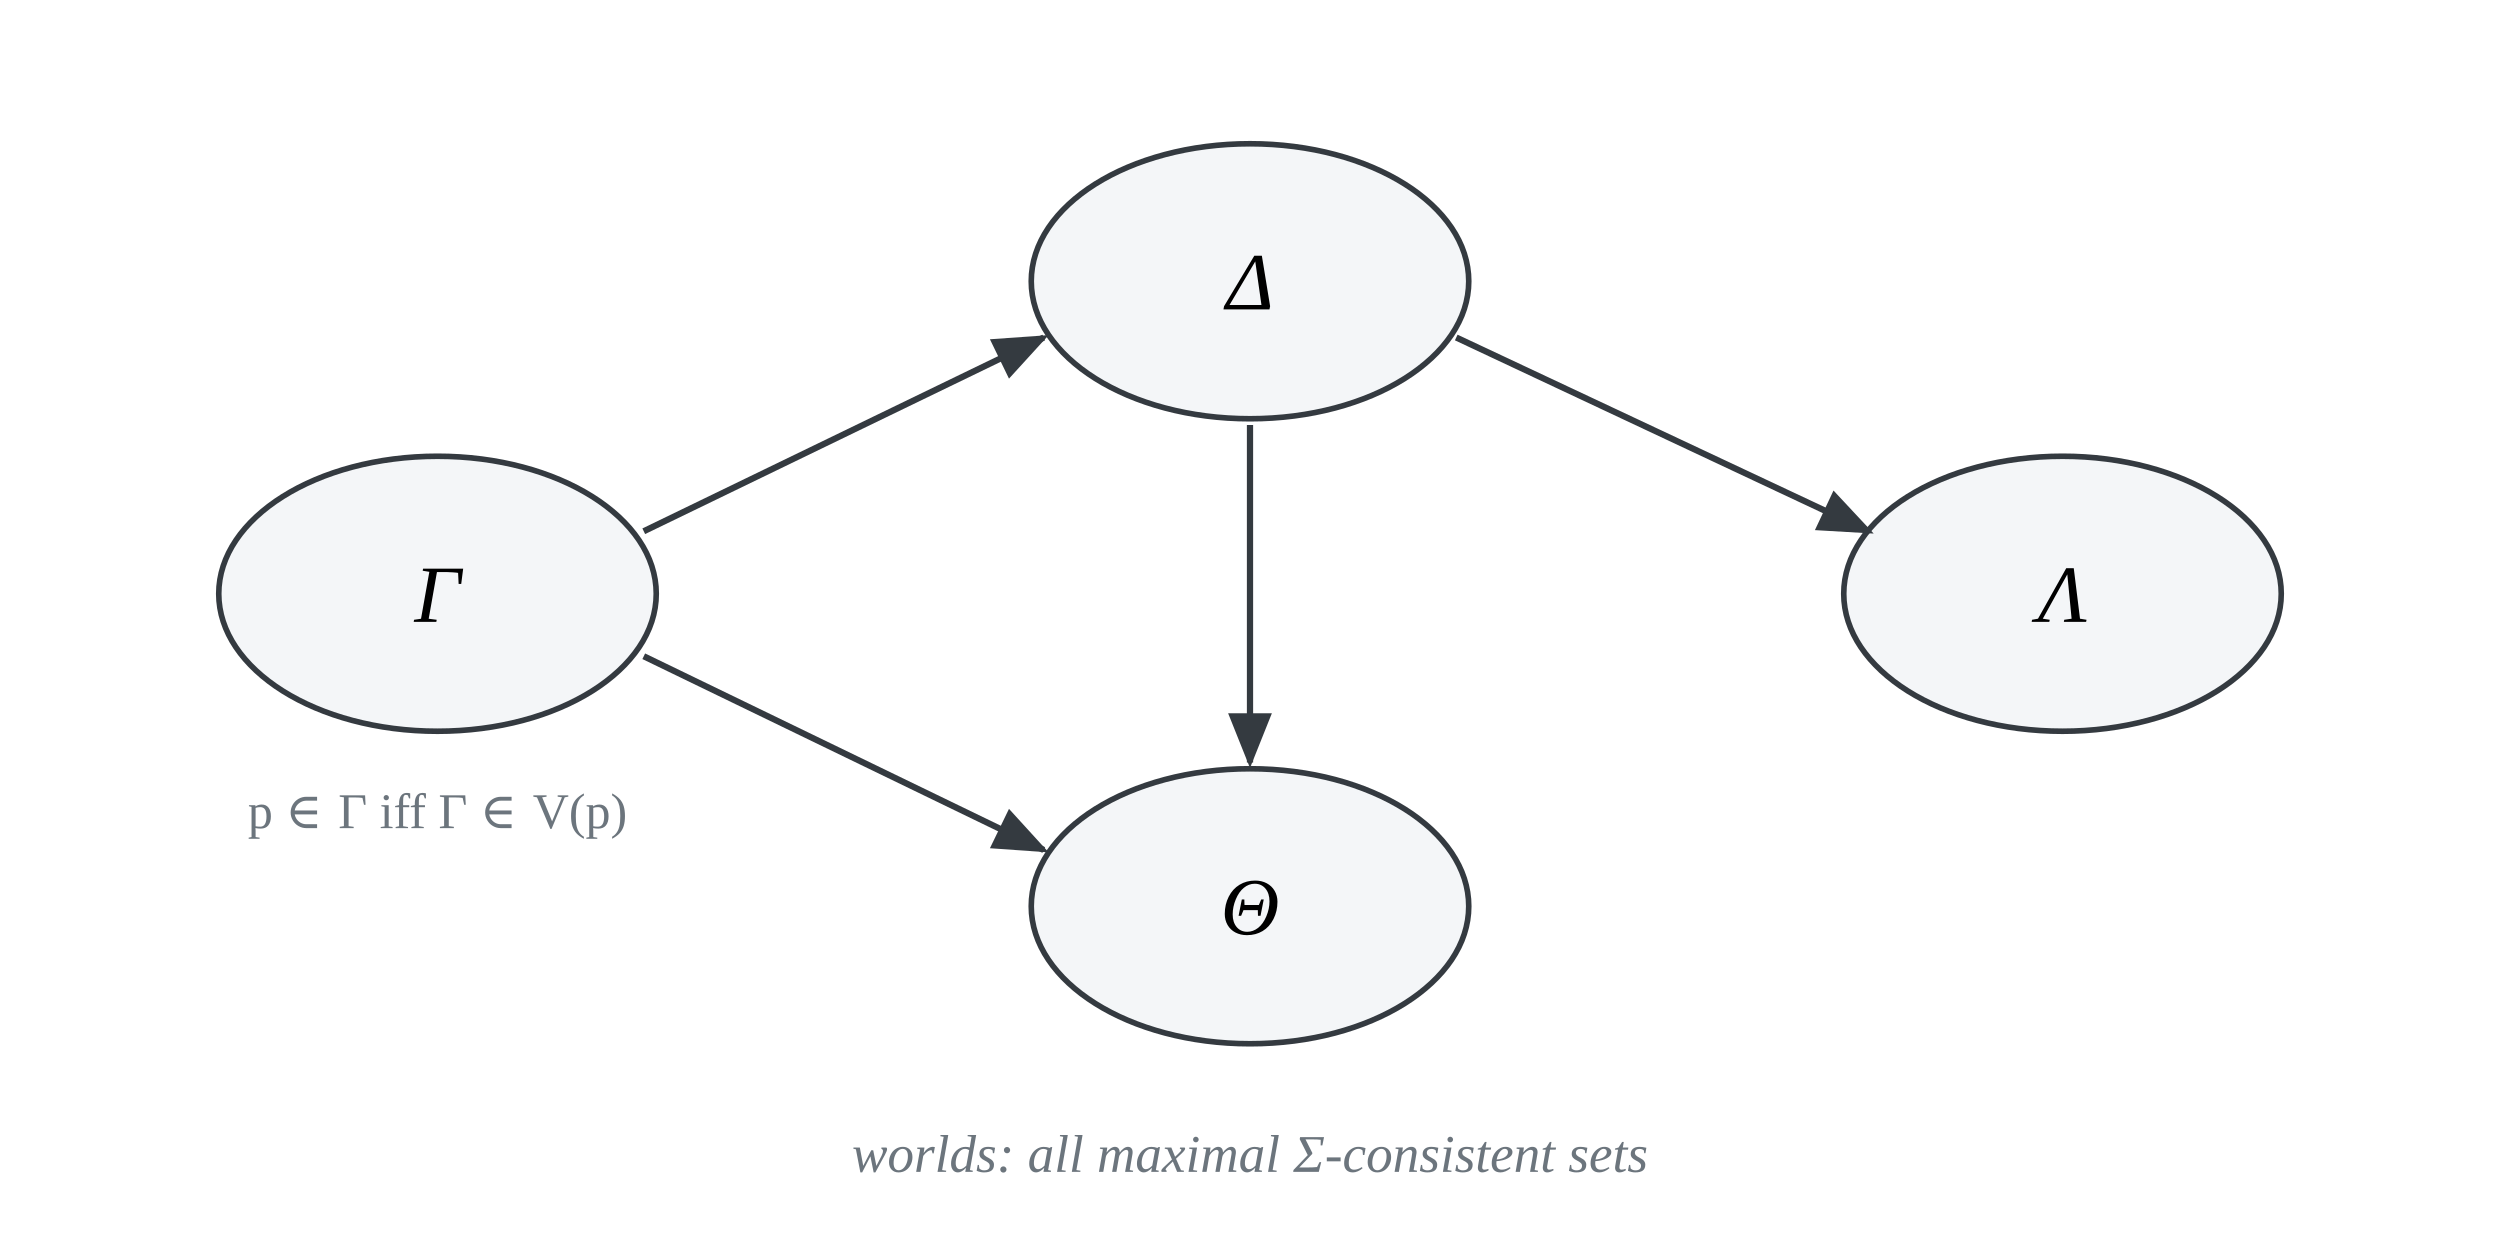
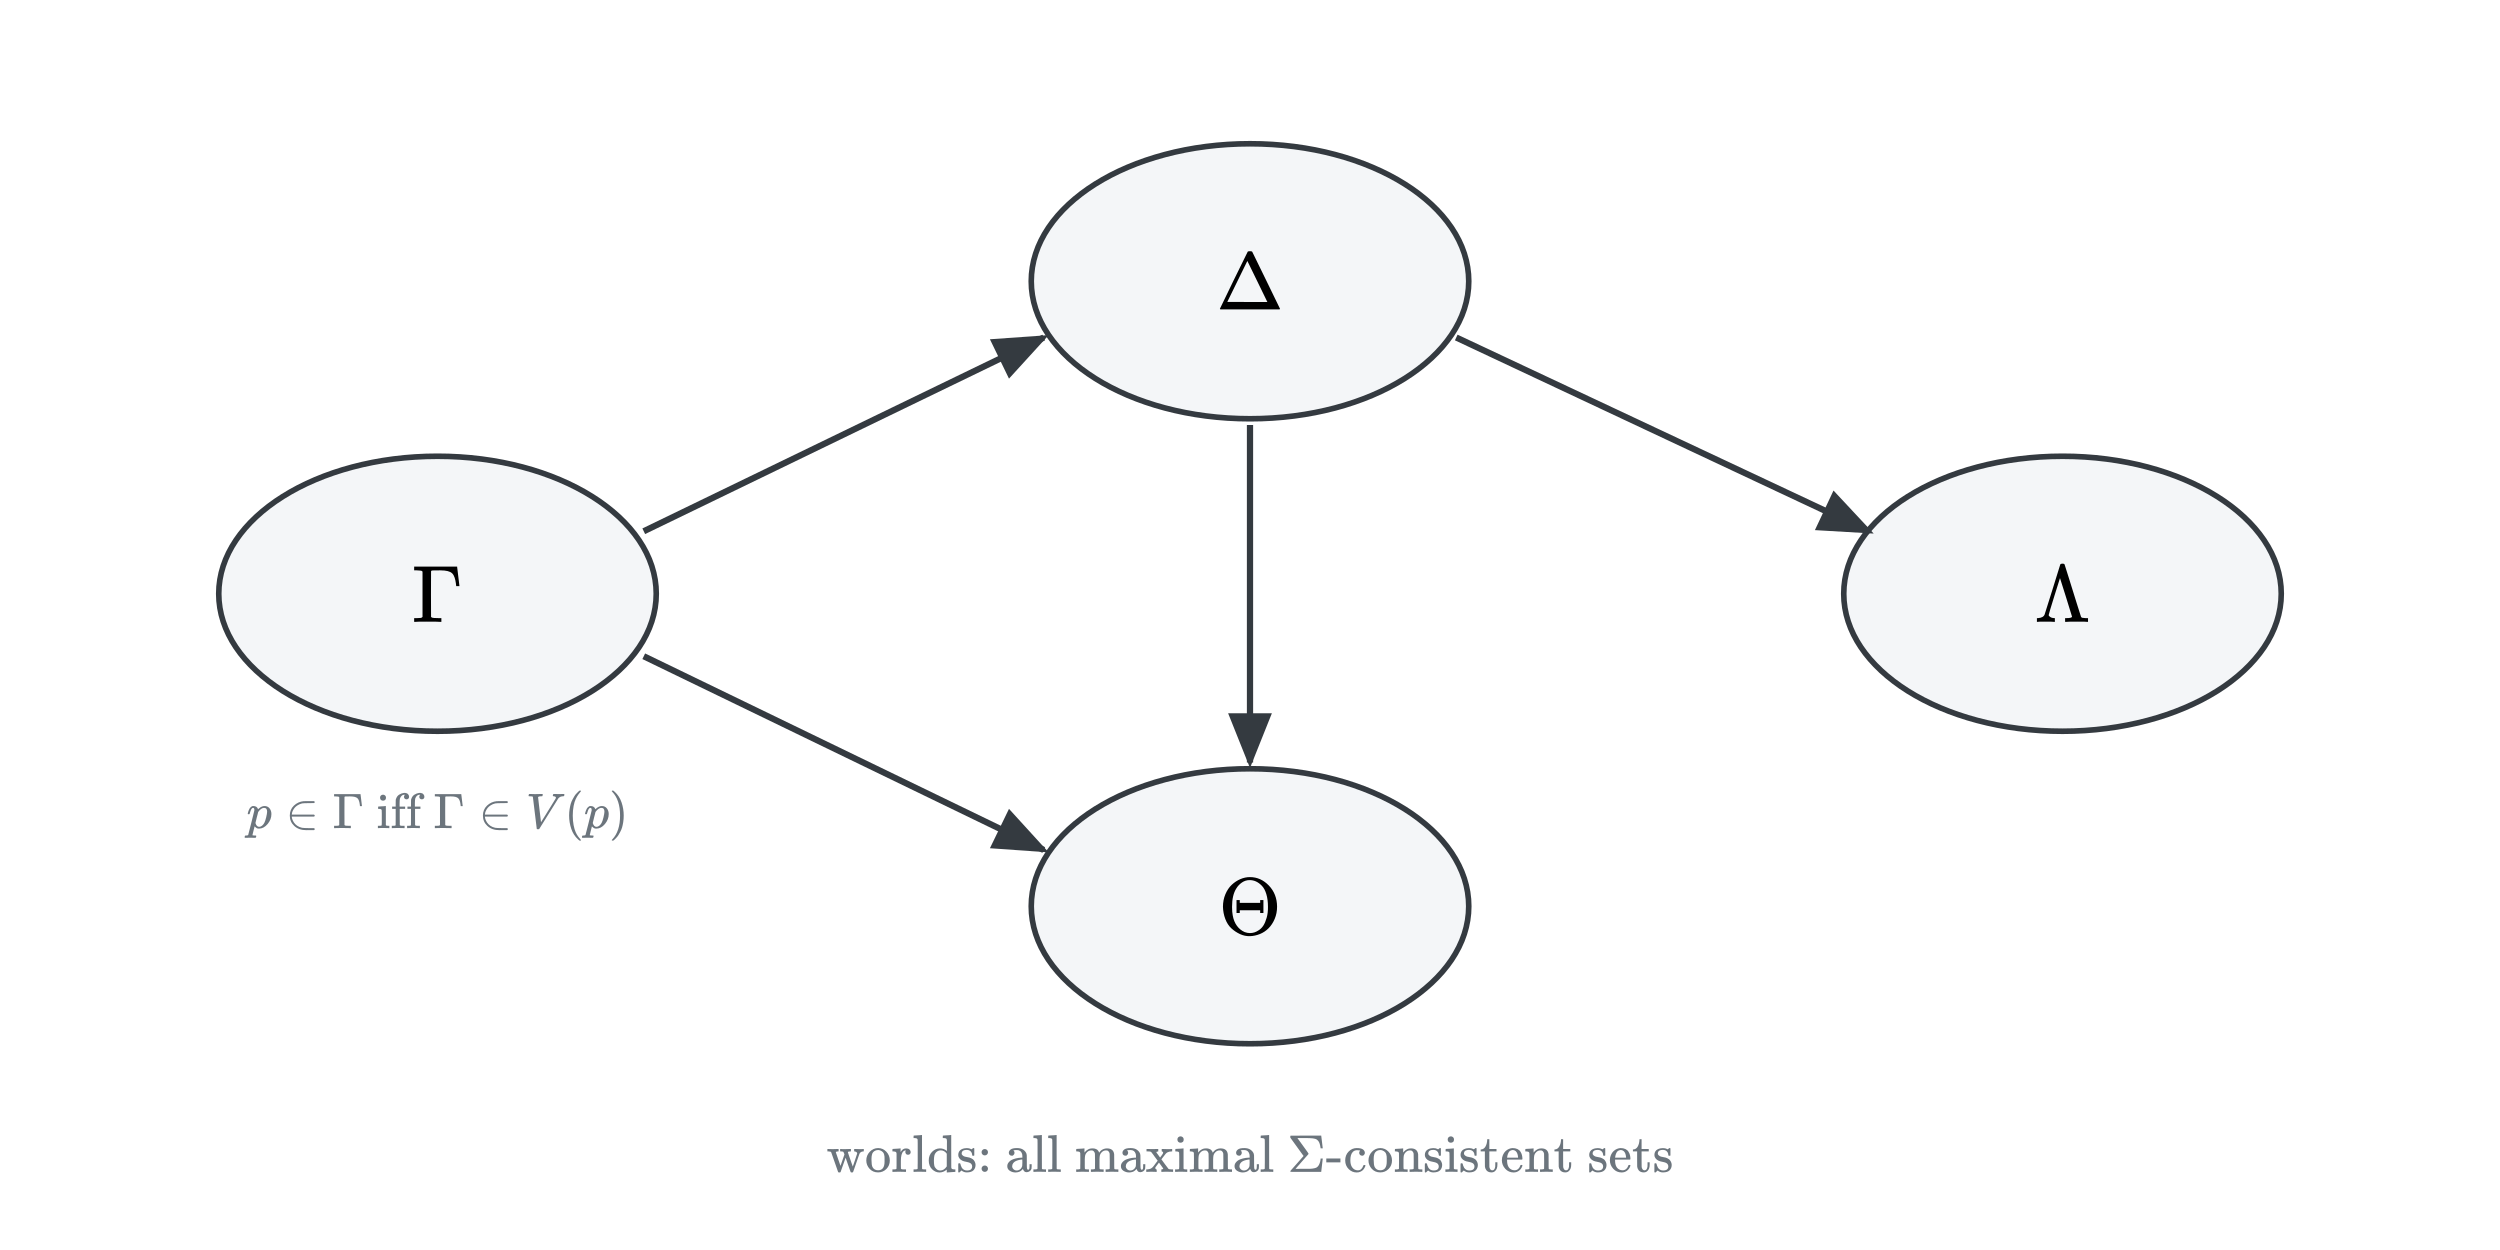
<svg xmlns="http://www.w3.org/2000/svg" aria-label="Sketch of a canonical model: worlds are maximal consistent sets, connected by the canonical relation." role="img" width="800" height="400" viewBox="0 0 800 400">
  <defs>
    <marker id="a" markerHeight="7" markerWidth="9" orient="auto-start-reverse" refX="9" refY="4" viewBox="0 0 10 8">
      <path d="M 0 0 L 10 4 L 0 8 z" fill="#343a40" />
    </marker>
    <marker id="b" markerHeight="7" markerWidth="9" orient="auto-start-reverse" refX="9" refY="4" viewBox="0 0 10 8">
      <path d="M 0 0 L 10 4 L 0 8 z" fill="#2780e3" />
    </marker>
  </defs>
  <g font-family="Georgia, 'Times New Roman', 'DejaVu Serif', serif">
    <ellipse cx="140" cy="190" rx="70" ry="44" fill="#f4f6f8" stroke="#343a40" stroke-width="1.8" />
-     <text x="140" y="199" font-size="26" fill="#000" font-style="italic" text-anchor="middle">Γ</text>
+     <g transform="translate(131.88,199.00) scale(0.026)">
+       <g stroke="#000" fill="#000" stroke-width="0" transform="scale(1,-1)">
+         <g data-mml-node="math">
+           <g data-mml-node="mi">
+             <path data-c="393" d="M128 619Q121 626 117 628T101 631T58 634H25V680H554V676Q556 670 568 560T582 444V440H542V444Q542 445 538 478T523 545T492 598Q454 634 349 634H334Q264 634 249 633T233 621Q232 618 232 339L233 61Q240 54 245 52T270 48T333 46H360V0H348Q324 3 182 3Q51 3 36 0H25V46H58Q100 47 109 49T128 61V619Z" />
+           </g>
+         </g>
+       </g>
+     </g>
    <ellipse cx="400" cy="90" rx="70" ry="44" fill="#f4f6f8" stroke="#343a40" stroke-width="1.8" />
-     <text x="400" y="99" font-size="26" fill="#000" font-style="italic" text-anchor="middle">Δ</text>
+     <g transform="translate(389.17,99.00) scale(0.026)">
+       <g stroke="#000" fill="#000" stroke-width="0" transform="scale(1,-1)">
+         <g data-mml-node="math">
+           <g data-mml-node="mi">
+             <path data-c="394" d="M51 0Q46 4 46 7Q46 9 215 357T388 709Q391 716 416 716Q439 716 444 709Q447 705 616 357T786 7Q786 4 781 0H51ZM507 344L384 596L137 92L383 91H630Q630 93 507 344Z" />
+           </g>
+         </g>
+       </g>
+     </g>
    <ellipse cx="400" cy="290" rx="70" ry="44" fill="#f4f6f8" stroke="#343a40" stroke-width="1.8" />
-     <text x="400" y="299" font-size="26" fill="#000" font-style="italic" text-anchor="middle">Θ</text>
+     <g transform="translate(389.89,299.00) scale(0.026)">
+       <g stroke="#000" fill="#000" stroke-width="0" transform="scale(1,-1)">
+         <g data-mml-node="math">
+           <g data-mml-node="mi">
+             <path data-c="398" d="M56 340Q56 423 86 494T164 610T270 680T388 705Q521 705 621 601T722 341Q722 260 693 191T617 75T510 4T388 -22T267 3T160 74T85 189T56 340ZM610 339Q610 428 590 495T535 598T463 651T384 668Q332 668 289 638T221 566Q168 485 168 339Q168 274 176 235Q189 158 228 105T324 28Q356 16 388 16Q415 16 442 24T501 54T555 111T594 205T610 339ZM223 263V422H263V388H514V422H554V263H514V297H263V263H223Z" />
+           </g>
+         </g>
+       </g>
+     </g>
    <ellipse cx="660" cy="190" rx="70" ry="44" fill="#f4f6f8" stroke="#343a40" stroke-width="1.8" />
-     <text x="660" y="199" font-size="26" fill="#000" font-style="italic" text-anchor="middle">Λ</text>
+     <g transform="translate(650.98,199.00) scale(0.026)">
+       <g stroke="#000" fill="#000" stroke-width="0" transform="scale(1,-1)">
+         <g data-mml-node="math">
+           <g data-mml-node="mi">
+             <path data-c="39B" d="M320 708Q326 716 340 716H348H355Q367 716 372 708Q374 706 423 547T523 226T575 62Q581 52 591 50T634 46H661V0H653Q644 3 532 3Q411 3 390 0H379V46H392Q464 46 464 65Q463 70 390 305T316 539L246 316Q177 95 177 84Q177 72 198 59T248 46H253V0H245Q230 3 130 3Q47 3 38 0H32V46H45Q112 51 127 91Q128 92 224 399T320 708Z" />
+           </g>
+         </g>
+       </g>
+     </g>
    <line x1="206" y1="170" x2="334" y2="108" stroke="#343a40" stroke-width="2" marker-end="url(#a)" />
    <line x1="206" y1="210" x2="334" y2="272" stroke="#343a40" stroke-width="2" marker-end="url(#a)" />
    <line x1="466" y1="108" x2="598" y2="170" stroke="#343a40" stroke-width="2" marker-end="url(#a)" />
    <line x1="400" y1="136" x2="400" y2="244" stroke="#343a40" stroke-width="2" marker-end="url(#a)" />
-     <text x="140" y="265" font-size="16" fill="#6c757d" text-anchor="middle">p ∈ Γ  iff  Γ ∈ V(p)</text>
-     <text x="400" y="375" font-size="17" fill="#6c757d" font-style="italic" text-anchor="middle">worlds: all maximal Σ-consistent sets</text>
+     <g transform="translate(78.90,265.00) scale(0.016)">
+       <g stroke="#6c757d" fill="#6c757d" stroke-width="0" transform="scale(1,-1)">
+         <g data-mml-node="math">
+           <g data-mml-node="mi">
+             <path data-c="1D45D" d="M23 287Q24 290 25 295T30 317T40 348T55 381T75 411T101 433T134 442Q209 442 230 378L240 387Q302 442 358 442Q423 442 460 395T497 281Q497 173 421 82T249 -10Q227 -10 210 -4Q199 1 187 11T168 28L161 36Q160 35 139 -51T118 -138Q118 -144 126 -145T163 -148H188Q194 -155 194 -157T191 -175Q188 -187 185 -190T172 -194Q170 -194 161 -194T127 -193T65 -192Q-5 -192 -24 -194H-32Q-39 -187 -39 -183Q-37 -156 -26 -148H-6Q28 -147 33 -136Q36 -130 94 103T155 350Q156 355 156 364Q156 405 131 405Q109 405 94 377T71 316T59 280Q57 278 43 278H29Q23 284 23 287ZM178 102Q200 26 252 26Q282 26 310 49T356 107Q374 141 392 215T411 325V331Q411 405 350 405Q339 405 328 402T306 393T286 380T269 365T254 350T243 336T235 326L232 322Q232 321 229 308T218 264T204 212Q178 106 178 102Z" />
+           </g>
+           <g data-mml-node="mo" transform="translate(780.8,0)">
+             <path data-c="2208" d="M84 250Q84 372 166 450T360 539Q361 539 377 539T419 540T469 540H568Q583 532 583 520Q583 511 570 501L466 500Q355 499 329 494Q280 482 242 458T183 409T147 354T129 306T124 272V270H568Q583 262 583 250T568 230H124V228Q124 207 134 177T167 112T231 48T328 7Q355 1 466 0H570Q583 -10 583 -20Q583 -32 568 -40H471Q464 -40 446 -40T417 -41Q262 -41 172 45Q84 127 84 250Z" />
+           </g>
+           <g data-mml-node="mi" transform="translate(1725.6,0)">
+             <path data-c="393" d="M128 619Q121 626 117 628T101 631T58 634H25V680H554V676Q556 670 568 560T582 444V440H542V444Q542 445 538 478T523 545T492 598Q454 634 349 634H334Q264 634 249 633T233 621Q232 618 232 339L233 61Q240 54 245 52T270 48T333 46H360V0H348Q324 3 182 3Q51 3 36 0H25V46H58Q100 47 109 49T128 61V619Z" />
+           </g>
+           <g data-mml-node="mtext" transform="translate(2350.6,0)">
+             <path data-c="A0" d="" />
+             <path data-c="69" d="M69 609Q69 637 87 653T131 669Q154 667 171 652T188 609Q188 579 171 564T129 549Q104 549 87 564T69 609ZM247 0Q232 3 143 3Q132 3 106 3T56 1L34 0H26V46H42Q70 46 91 49Q100 53 102 60T104 102V205V293Q104 345 102 359T88 378Q74 385 41 385H30V408Q30 431 32 431L42 432Q52 433 70 434T106 436Q123 437 142 438T171 441T182 442H185V62Q190 52 197 50T232 46H255V0H247Z" transform="translate(250,0)" />
+             <path data-c="66" d="M273 0Q255 3 146 3Q43 3 34 0H26V46H42Q70 46 91 49Q99 52 103 60Q104 62 104 224V385H33V431H104V497L105 564L107 574Q126 639 171 668T266 704Q267 704 275 704T289 705Q330 702 351 679T372 627Q372 604 358 590T321 576T284 590T270 627Q270 647 288 667H284Q280 668 273 668Q245 668 223 647T189 592Q183 572 182 497V431H293V385H185V225Q185 63 186 61T189 57T194 54T199 51T206 49T213 48T222 47T231 47T241 46T251 46H282V0H273Z" transform="translate(528,0)" />
+             <path data-c="66" d="M273 0Q255 3 146 3Q43 3 34 0H26V46H42Q70 46 91 49Q99 52 103 60Q104 62 104 224V385H33V431H104V497L105 564L107 574Q126 639 171 668T266 704Q267 704 275 704T289 705Q330 702 351 679T372 627Q372 604 358 590T321 576T284 590T270 627Q270 647 288 667H284Q280 668 273 668Q245 668 223 647T189 592Q183 572 182 497V431H293V385H185V225Q185 63 186 61T189 57T194 54T199 51T206 49T213 48T222 47T231 47T241 46T251 46H282V0H273Z" transform="translate(834,0)" />
+             <path data-c="A0" d="" transform="translate(1140,0)" />
+           </g>
+           <g data-mml-node="mi" transform="translate(3740.6,0)">
+             <path data-c="393" d="M128 619Q121 626 117 628T101 631T58 634H25V680H554V676Q556 670 568 560T582 444V440H542V444Q542 445 538 478T523 545T492 598Q454 634 349 634H334Q264 634 249 633T233 621Q232 618 232 339L233 61Q240 54 245 52T270 48T333 46H360V0H348Q324 3 182 3Q51 3 36 0H25V46H58Q100 47 109 49T128 61V619Z" />
+           </g>
+           <g data-mml-node="mo" transform="translate(4643.3,0)">
+             <path data-c="2208" d="M84 250Q84 372 166 450T360 539Q361 539 377 539T419 540T469 540H568Q583 532 583 520Q583 511 570 501L466 500Q355 499 329 494Q280 482 242 458T183 409T147 354T129 306T124 272V270H568Q583 262 583 250T568 230H124V228Q124 207 134 177T167 112T231 48T328 7Q355 1 466 0H570Q583 -10 583 -20Q583 -32 568 -40H471Q464 -40 446 -40T417 -41Q262 -41 172 45Q84 127 84 250Z" />
+           </g>
+           <g data-mml-node="mi" transform="translate(5588.1,0)">
+             <path data-c="1D449" d="M52 648Q52 670 65 683H76Q118 680 181 680Q299 680 320 683H330Q336 677 336 674T334 656Q329 641 325 637H304Q282 635 274 635Q245 630 242 620Q242 618 271 369T301 118L374 235Q447 352 520 471T595 594Q599 601 599 609Q599 633 555 637Q537 637 537 648Q537 649 539 661Q542 675 545 679T558 683Q560 683 570 683T604 682T668 681Q737 681 755 683H762Q769 676 769 672Q769 655 760 640Q757 637 743 637Q730 636 719 635T698 630T682 623T670 615T660 608T652 599T645 592L452 282Q272 -9 266 -16Q263 -18 259 -21L241 -22H234Q216 -22 216 -15Q213 -9 177 305Q139 623 138 626Q133 637 76 637H59Q52 642 52 648Z" />
+           </g>
+           <g data-mml-node="mo" transform="translate(6357.1,0)">
+             <path data-c="28" d="M94 250Q94 319 104 381T127 488T164 576T202 643T244 695T277 729T302 750H315H319Q333 750 333 741Q333 738 316 720T275 667T226 581T184 443T167 250T184 58T225 -81T274 -167T316 -220T333 -241Q333 -250 318 -250H315H302L274 -226Q180 -141 137 -14T94 250Z" />
+           </g>
+           <g data-mml-node="mi" transform="translate(6746.1,0)">
+             <path data-c="1D45D" d="M23 287Q24 290 25 295T30 317T40 348T55 381T75 411T101 433T134 442Q209 442 230 378L240 387Q302 442 358 442Q423 442 460 395T497 281Q497 173 421 82T249 -10Q227 -10 210 -4Q199 1 187 11T168 28L161 36Q160 35 139 -51T118 -138Q118 -144 126 -145T163 -148H188Q194 -155 194 -157T191 -175Q188 -187 185 -190T172 -194Q170 -194 161 -194T127 -193T65 -192Q-5 -192 -24 -194H-32Q-39 -187 -39 -183Q-37 -156 -26 -148H-6Q28 -147 33 -136Q36 -130 94 103T155 350Q156 355 156 364Q156 405 131 405Q109 405 94 377T71 316T59 280Q57 278 43 278H29Q23 284 23 287ZM178 102Q200 26 252 26Q282 26 310 49T356 107Q374 141 392 215T411 325V331Q411 405 350 405Q339 405 328 402T306 393T286 380T269 365T254 350T243 336T235 326L232 322Q232 321 229 308T218 264T204 212Q178 106 178 102Z" />
+           </g>
+           <g data-mml-node="mo" transform="translate(7249.1,0)">
+             <path data-c="29" d="M60 749L64 750Q69 750 74 750H86L114 726Q208 641 251 514T294 250Q294 182 284 119T261 12T224 -76T186 -143T145 -194T113 -227T90 -246Q87 -249 86 -250H74Q66 -250 63 -250T58 -247T55 -238Q56 -237 66 -225Q221 -64 221 250T66 725Q56 737 55 738Q55 746 60 749Z" />
+           </g>
+         </g>
+       </g>
+     </g>
+     <g transform="translate(264.46,375.00) scale(0.017)">
+       <g stroke="#6c757d" fill="#6c757d" stroke-width="0" transform="scale(1,-1)">
+         <g data-mml-node="math">
+           <g data-mml-node="mtext">
+             <path data-c="77" d="M90 368Q84 378 76 380T40 385H18V431H24L43 430Q62 430 84 429T116 428Q206 428 221 431H229V385H215Q177 383 177 368Q177 367 221 239L265 113L339 328L333 345Q323 374 316 379Q308 384 278 385H258V431H264Q270 428 348 428Q439 428 454 431H461V385H452Q404 385 404 369Q404 366 418 324T449 234T481 143L496 100L537 219Q579 341 579 347Q579 363 564 373T530 385H522V431H529Q541 428 624 428Q692 428 698 431H703V385H697Q696 385 691 385T682 384Q635 377 619 334L559 161Q546 124 528 71Q508 12 503 1T487 -11H479Q460 -11 456 -4Q455 -3 407 133L361 267Q359 263 266 -4Q261 -11 243 -11H238Q225 -11 220 -3L90 368Z" />
+             <path data-c="6F" d="M28 214Q28 309 93 378T250 448Q340 448 405 380T471 215Q471 120 407 55T250 -10Q153 -10 91 57T28 214ZM250 30Q372 30 372 193V225V250Q372 272 371 288T364 326T348 362T317 390T268 410Q263 411 252 411Q222 411 195 399Q152 377 139 338T126 246V226Q126 130 145 91Q177 30 250 30Z" transform="translate(722,0)" />
+             <path data-c="72" d="M36 46H50Q89 46 97 60V68Q97 77 97 91T98 122T98 161T98 203Q98 234 98 269T98 328L97 351Q94 370 83 376T38 385H20V408Q20 431 22 431L32 432Q42 433 60 434T96 436Q112 437 131 438T160 441T171 442H174V373Q213 441 271 441H277Q322 441 343 419T364 373Q364 352 351 337T313 322Q288 322 276 338T263 372Q263 381 265 388T270 400T273 405Q271 407 250 401Q234 393 226 386Q179 341 179 207V154Q179 141 179 127T179 101T180 81T180 66V61Q181 59 183 57T188 54T193 51T200 49T207 48T216 47T225 47T235 46T245 46H276V0H267Q249 3 140 3Q37 3 28 0H20V46H36Z" transform="translate(1222,0)" />
+             <path data-c="6C" d="M42 46H56Q95 46 103 60V68Q103 77 103 91T103 124T104 167T104 217T104 272T104 329Q104 366 104 407T104 482T104 542T103 586T103 603Q100 622 89 628T44 637H26V660Q26 683 28 683L38 684Q48 685 67 686T104 688Q121 689 141 690T171 693T182 694H185V379Q185 62 186 60Q190 52 198 49Q219 46 247 46H263V0H255L232 1Q209 2 183 2T145 3T107 3T57 1L34 0H26V46H42Z" transform="translate(1614,0)" />
+             <path data-c="64" d="M376 495Q376 511 376 535T377 568Q377 613 367 624T316 637H298V660Q298 683 300 683L310 684Q320 685 339 686T376 688Q393 689 413 690T443 693T454 694H457V390Q457 84 458 81Q461 61 472 55T517 46H535V0Q533 0 459 -5T380 -11H373V44L365 37Q307 -11 235 -11Q158 -11 96 50T34 215Q34 315 97 378T244 442Q319 442 376 393V495ZM373 342Q328 405 260 405Q211 405 173 369Q146 341 139 305T131 211Q131 155 138 120T173 59Q203 26 251 26Q322 26 373 103V342Z" transform="translate(1892,0)" />
+             <path data-c="73" d="M295 316Q295 356 268 385T190 414Q154 414 128 401Q98 382 98 349Q97 344 98 336T114 312T157 287Q175 282 201 278T245 269T277 256Q294 248 310 236T342 195T359 133Q359 71 321 31T198 -10H190Q138 -10 94 26L86 19L77 10Q71 4 65 -1L54 -11H46H42Q39 -11 33 -5V74V132Q33 153 35 157T45 162H54Q66 162 70 158T75 146T82 119T101 77Q136 26 198 26Q295 26 295 104Q295 133 277 151Q257 175 194 187T111 210Q75 227 54 256T33 318Q33 357 50 384T93 424T143 442T187 447H198Q238 447 268 432L283 424L292 431Q302 440 314 448H322H326Q329 448 335 442V310L329 304H301Q295 310 295 316Z" transform="translate(2448,0)" />
+             <path data-c="3A" d="M78 370Q78 394 95 412T138 430Q162 430 180 414T199 371Q199 346 182 328T139 310T96 327T78 370ZM78 60Q78 84 95 102T138 120Q162 120 180 104T199 61Q199 36 182 18T139 0T96 17T78 60Z" transform="translate(2842,0)" />
+             <path data-c="20" d="" transform="translate(3120,0)" />
+             <path data-c="61" d="M137 305T115 305T78 320T63 359Q63 394 97 421T218 448Q291 448 336 416T396 340Q401 326 401 309T402 194V124Q402 76 407 58T428 40Q443 40 448 56T453 109V145H493V106Q492 66 490 59Q481 29 455 12T400 -6T353 12T329 54V58L327 55Q325 52 322 49T314 40T302 29T287 17T269 6T247 -2T221 -8T190 -11Q130 -11 82 20T34 107Q34 128 41 147T68 188T116 225T194 253T304 268H318V290Q318 324 312 340Q290 411 215 411Q197 411 181 410T156 406T148 403Q170 388 170 359Q170 334 154 320ZM126 106Q126 75 150 51T209 26Q247 26 276 49T315 109Q317 116 318 175Q318 233 317 233Q309 233 296 232T251 223T193 203T147 166T126 106Z" transform="translate(3370,0)" />
+             <path data-c="6C" d="M42 46H56Q95 46 103 60V68Q103 77 103 91T103 124T104 167T104 217T104 272T104 329Q104 366 104 407T104 482T104 542T103 586T103 603Q100 622 89 628T44 637H26V660Q26 683 28 683L38 684Q48 685 67 686T104 688Q121 689 141 690T171 693T182 694H185V379Q185 62 186 60Q190 52 198 49Q219 46 247 46H263V0H255L232 1Q209 2 183 2T145 3T107 3T57 1L34 0H26V46H42Z" transform="translate(3870,0)" />
+             <path data-c="6C" d="M42 46H56Q95 46 103 60V68Q103 77 103 91T103 124T104 167T104 217T104 272T104 329Q104 366 104 407T104 482T104 542T103 586T103 603Q100 622 89 628T44 637H26V660Q26 683 28 683L38 684Q48 685 67 686T104 688Q121 689 141 690T171 693T182 694H185V379Q185 62 186 60Q190 52 198 49Q219 46 247 46H263V0H255L232 1Q209 2 183 2T145 3T107 3T57 1L34 0H26V46H42Z" transform="translate(4148,0)" />
+             <path data-c="20" d="" transform="translate(4426,0)" />
+             <path data-c="6D" d="M41 46H55Q94 46 102 60V68Q102 77 102 91T102 122T103 161T103 203Q103 234 103 269T102 328V351Q99 370 88 376T43 385H25V408Q25 431 27 431L37 432Q47 433 65 434T102 436Q119 437 138 438T167 441T178 442H181V402Q181 364 182 364T187 369T199 384T218 402T247 421T285 437Q305 442 336 442Q351 442 364 440T387 434T406 426T421 417T432 406T441 395T448 384T452 374T455 366L457 361L460 365Q463 369 466 373T475 384T488 397T503 410T523 422T546 432T572 439T603 442Q729 442 740 329Q741 322 741 190V104Q741 66 743 59T754 49Q775 46 803 46H819V0H811L788 1Q764 2 737 2T699 3Q596 3 587 0H579V46H595Q656 46 656 62Q657 64 657 200Q656 335 655 343Q649 371 635 385T611 402T585 404Q540 404 506 370Q479 343 472 315T464 232V168V108Q464 78 465 68T468 55T477 49Q498 46 526 46H542V0H534L510 1Q487 2 460 2T422 3Q319 3 310 0H302V46H318Q379 46 379 62Q380 64 380 200Q379 335 378 343Q372 371 358 385T334 402T308 404Q263 404 229 370Q202 343 195 315T187 232V168V108Q187 78 188 68T191 55T200 49Q221 46 249 46H265V0H257L234 1Q210 2 183 2T145 3Q42 3 33 0H25V46H41Z" transform="translate(4676,0)" />
+             <path data-c="61" d="M137 305T115 305T78 320T63 359Q63 394 97 421T218 448Q291 448 336 416T396 340Q401 326 401 309T402 194V124Q402 76 407 58T428 40Q443 40 448 56T453 109V145H493V106Q492 66 490 59Q481 29 455 12T400 -6T353 12T329 54V58L327 55Q325 52 322 49T314 40T302 29T287 17T269 6T247 -2T221 -8T190 -11Q130 -11 82 20T34 107Q34 128 41 147T68 188T116 225T194 253T304 268H318V290Q318 324 312 340Q290 411 215 411Q197 411 181 410T156 406T148 403Q170 388 170 359Q170 334 154 320ZM126 106Q126 75 150 51T209 26Q247 26 276 49T315 109Q317 116 318 175Q318 233 317 233Q309 233 296 232T251 223T193 203T147 166T126 106Z" transform="translate(5509,0)" />
+             <path data-c="78" d="M201 0Q189 3 102 3Q26 3 17 0H11V46H25Q48 47 67 52T96 61T121 78T139 96T160 122T180 150L226 210L168 288Q159 301 149 315T133 336T122 351T113 363T107 370T100 376T94 379T88 381T80 383Q74 383 44 385H16V431H23Q59 429 126 429Q219 429 229 431H237V385Q201 381 201 369Q201 367 211 353T239 315T268 274L272 270L297 304Q329 345 329 358Q329 364 327 369T322 376T317 380T310 384L307 385H302V431H309Q324 428 408 428Q487 428 493 431H499V385H492Q443 385 411 368Q394 360 377 341T312 257L296 236L358 151Q424 61 429 57T446 50Q464 46 499 46H516V0H510H502Q494 1 482 1T457 2T432 2T414 3Q403 3 377 3T327 1L304 0H295V46H298Q309 46 320 51T331 63Q331 65 291 120L250 175Q249 174 219 133T185 88Q181 83 181 74Q181 63 188 55T206 46Q208 46 208 23V0H201Z" transform="translate(6009,0)" />
+             <path data-c="69" d="M69 609Q69 637 87 653T131 669Q154 667 171 652T188 609Q188 579 171 564T129 549Q104 549 87 564T69 609ZM247 0Q232 3 143 3Q132 3 106 3T56 1L34 0H26V46H42Q70 46 91 49Q100 53 102 60T104 102V205V293Q104 345 102 359T88 378Q74 385 41 385H30V408Q30 431 32 431L42 432Q52 433 70 434T106 436Q123 437 142 438T171 441T182 442H185V62Q190 52 197 50T232 46H255V0H247Z" transform="translate(6537,0)" />
+             <path data-c="6D" d="M41 46H55Q94 46 102 60V68Q102 77 102 91T102 122T103 161T103 203Q103 234 103 269T102 328V351Q99 370 88 376T43 385H25V408Q25 431 27 431L37 432Q47 433 65 434T102 436Q119 437 138 438T167 441T178 442H181V402Q181 364 182 364T187 369T199 384T218 402T247 421T285 437Q305 442 336 442Q351 442 364 440T387 434T406 426T421 417T432 406T441 395T448 384T452 374T455 366L457 361L460 365Q463 369 466 373T475 384T488 397T503 410T523 422T546 432T572 439T603 442Q729 442 740 329Q741 322 741 190V104Q741 66 743 59T754 49Q775 46 803 46H819V0H811L788 1Q764 2 737 2T699 3Q596 3 587 0H579V46H595Q656 46 656 62Q657 64 657 200Q656 335 655 343Q649 371 635 385T611 402T585 404Q540 404 506 370Q479 343 472 315T464 232V168V108Q464 78 465 68T468 55T477 49Q498 46 526 46H542V0H534L510 1Q487 2 460 2T422 3Q319 3 310 0H302V46H318Q379 46 379 62Q380 64 380 200Q379 335 378 343Q372 371 358 385T334 402T308 404Q263 404 229 370Q202 343 195 315T187 232V168V108Q187 78 188 68T191 55T200 49Q221 46 249 46H265V0H257L234 1Q210 2 183 2T145 3Q42 3 33 0H25V46H41Z" transform="translate(6815,0)" />
+             <path data-c="61" d="M137 305T115 305T78 320T63 359Q63 394 97 421T218 448Q291 448 336 416T396 340Q401 326 401 309T402 194V124Q402 76 407 58T428 40Q443 40 448 56T453 109V145H493V106Q492 66 490 59Q481 29 455 12T400 -6T353 12T329 54V58L327 55Q325 52 322 49T314 40T302 29T287 17T269 6T247 -2T221 -8T190 -11Q130 -11 82 20T34 107Q34 128 41 147T68 188T116 225T194 253T304 268H318V290Q318 324 312 340Q290 411 215 411Q197 411 181 410T156 406T148 403Q170 388 170 359Q170 334 154 320ZM126 106Q126 75 150 51T209 26Q247 26 276 49T315 109Q317 116 318 175Q318 233 317 233Q309 233 296 232T251 223T193 203T147 166T126 106Z" transform="translate(7648,0)" />
+             <path data-c="6C" d="M42 46H56Q95 46 103 60V68Q103 77 103 91T103 124T104 167T104 217T104 272T104 329Q104 366 104 407T104 482T104 542T103 586T103 603Q100 622 89 628T44 637H26V660Q26 683 28 683L38 684Q48 685 67 686T104 688Q121 689 141 690T171 693T182 694H185V379Q185 62 186 60Q190 52 198 49Q219 46 247 46H263V0H255L232 1Q209 2 183 2T145 3T107 3T57 1L34 0H26V46H42Z" transform="translate(8148,0)" />
+             <path data-c="A0" d="" transform="translate(8426,0)" />
+           </g>
+           <g data-mml-node="mi" transform="translate(8676,0)">
+             <path data-c="3A3" d="M666 247Q664 244 652 126T638 4V0H351Q131 0 95 0T57 5V6Q54 12 57 17L73 36Q89 54 121 90T182 159L305 299L56 644L55 658Q55 677 60 681Q63 683 351 683H638V679Q640 674 652 564T666 447V443H626V447Q618 505 604 543T559 605Q529 626 478 631T333 637H294H189L293 494Q314 465 345 422Q400 346 400 340Q400 338 399 337L154 57Q407 57 428 58Q476 60 508 68T551 83T575 103Q595 125 608 162T624 225L626 251H666V247Z" />
+           </g>
+           <g data-mml-node="mtext" transform="translate(9398,0)">
+             <path data-c="2D" d="M11 179V252H277V179H11Z" />
+             <path data-c="63" d="M370 305T349 305T313 320T297 358Q297 381 312 396Q317 401 317 402T307 404Q281 408 258 408Q209 408 178 376Q131 329 131 219Q131 137 162 90Q203 29 272 29Q313 29 338 55T374 117Q376 125 379 127T395 129H409Q415 123 415 120Q415 116 411 104T395 71T366 33T318 2T249 -11Q163 -11 99 53T34 214Q34 318 99 383T250 448T370 421T404 357Q404 334 387 320Z" transform="translate(333,0)" />
+             <path data-c="6F" d="M28 214Q28 309 93 378T250 448Q340 448 405 380T471 215Q471 120 407 55T250 -10Q153 -10 91 57T28 214ZM250 30Q372 30 372 193V225V250Q372 272 371 288T364 326T348 362T317 390T268 410Q263 411 252 411Q222 411 195 399Q152 377 139 338T126 246V226Q126 130 145 91Q177 30 250 30Z" transform="translate(777,0)" />
+             <path data-c="6E" d="M41 46H55Q94 46 102 60V68Q102 77 102 91T102 122T103 161T103 203Q103 234 103 269T102 328V351Q99 370 88 376T43 385H25V408Q25 431 27 431L37 432Q47 433 65 434T102 436Q119 437 138 438T167 441T178 442H181V402Q181 364 182 364T187 369T199 384T218 402T247 421T285 437Q305 442 336 442Q450 438 463 329Q464 322 464 190V104Q464 66 466 59T477 49Q498 46 526 46H542V0H534L510 1Q487 2 460 2T422 3Q319 3 310 0H302V46H318Q379 46 379 62Q380 64 380 200Q379 335 378 343Q372 371 358 385T334 402T308 404Q263 404 229 370Q202 343 195 315T187 232V168V108Q187 78 188 68T191 55T200 49Q221 46 249 46H265V0H257L234 1Q210 2 183 2T145 3Q42 3 33 0H25V46H41Z" transform="translate(1277,0)" />
+             <path data-c="73" d="M295 316Q295 356 268 385T190 414Q154 414 128 401Q98 382 98 349Q97 344 98 336T114 312T157 287Q175 282 201 278T245 269T277 256Q294 248 310 236T342 195T359 133Q359 71 321 31T198 -10H190Q138 -10 94 26L86 19L77 10Q71 4 65 -1L54 -11H46H42Q39 -11 33 -5V74V132Q33 153 35 157T45 162H54Q66 162 70 158T75 146T82 119T101 77Q136 26 198 26Q295 26 295 104Q295 133 277 151Q257 175 194 187T111 210Q75 227 54 256T33 318Q33 357 50 384T93 424T143 442T187 447H198Q238 447 268 432L283 424L292 431Q302 440 314 448H322H326Q329 448 335 442V310L329 304H301Q295 310 295 316Z" transform="translate(1833,0)" />
+             <path data-c="69" d="M69 609Q69 637 87 653T131 669Q154 667 171 652T188 609Q188 579 171 564T129 549Q104 549 87 564T69 609ZM247 0Q232 3 143 3Q132 3 106 3T56 1L34 0H26V46H42Q70 46 91 49Q100 53 102 60T104 102V205V293Q104 345 102 359T88 378Q74 385 41 385H30V408Q30 431 32 431L42 432Q52 433 70 434T106 436Q123 437 142 438T171 441T182 442H185V62Q190 52 197 50T232 46H255V0H247Z" transform="translate(2227,0)" />
+             <path data-c="73" d="M295 316Q295 356 268 385T190 414Q154 414 128 401Q98 382 98 349Q97 344 98 336T114 312T157 287Q175 282 201 278T245 269T277 256Q294 248 310 236T342 195T359 133Q359 71 321 31T198 -10H190Q138 -10 94 26L86 19L77 10Q71 4 65 -1L54 -11H46H42Q39 -11 33 -5V74V132Q33 153 35 157T45 162H54Q66 162 70 158T75 146T82 119T101 77Q136 26 198 26Q295 26 295 104Q295 133 277 151Q257 175 194 187T111 210Q75 227 54 256T33 318Q33 357 50 384T93 424T143 442T187 447H198Q238 447 268 432L283 424L292 431Q302 440 314 448H322H326Q329 448 335 442V310L329 304H301Q295 310 295 316Z" transform="translate(2505,0)" />
+             <path data-c="74" d="M27 422Q80 426 109 478T141 600V615H181V431H316V385H181V241Q182 116 182 100T189 68Q203 29 238 29Q282 29 292 100Q293 108 293 146V181H333V146V134Q333 57 291 17Q264 -10 221 -10Q187 -10 162 2T124 33T105 68T98 100Q97 107 97 248V385H18V422H27Z" transform="translate(2899,0)" />
+             <path data-c="65" d="M28 218Q28 273 48 318T98 391T163 433T229 448Q282 448 320 430T378 380T406 316T415 245Q415 238 408 231H126V216Q126 68 226 36Q246 30 270 30Q312 30 342 62Q359 79 369 104L379 128Q382 131 395 131H398Q415 131 415 121Q415 117 412 108Q393 53 349 21T250 -11Q155 -11 92 58T28 218ZM333 275Q322 403 238 411H236Q228 411 220 410T195 402T166 381T143 340T127 274V267H333V275Z" transform="translate(3288,0)" />
+             <path data-c="6E" d="M41 46H55Q94 46 102 60V68Q102 77 102 91T102 122T103 161T103 203Q103 234 103 269T102 328V351Q99 370 88 376T43 385H25V408Q25 431 27 431L37 432Q47 433 65 434T102 436Q119 437 138 438T167 441T178 442H181V402Q181 364 182 364T187 369T199 384T218 402T247 421T285 437Q305 442 336 442Q450 438 463 329Q464 322 464 190V104Q464 66 466 59T477 49Q498 46 526 46H542V0H534L510 1Q487 2 460 2T422 3Q319 3 310 0H302V46H318Q379 46 379 62Q380 64 380 200Q379 335 378 343Q372 371 358 385T334 402T308 404Q263 404 229 370Q202 343 195 315T187 232V168V108Q187 78 188 68T191 55T200 49Q221 46 249 46H265V0H257L234 1Q210 2 183 2T145 3Q42 3 33 0H25V46H41Z" transform="translate(3732,0)" />
+             <path data-c="74" d="M27 422Q80 426 109 478T141 600V615H181V431H316V385H181V241Q182 116 182 100T189 68Q203 29 238 29Q282 29 292 100Q293 108 293 146V181H333V146V134Q333 57 291 17Q264 -10 221 -10Q187 -10 162 2T124 33T105 68T98 100Q97 107 97 248V385H18V422H27Z" transform="translate(4288,0)" />
+             <path data-c="20" d="" transform="translate(4677,0)" />
+             <path data-c="73" d="M295 316Q295 356 268 385T190 414Q154 414 128 401Q98 382 98 349Q97 344 98 336T114 312T157 287Q175 282 201 278T245 269T277 256Q294 248 310 236T342 195T359 133Q359 71 321 31T198 -10H190Q138 -10 94 26L86 19L77 10Q71 4 65 -1L54 -11H46H42Q39 -11 33 -5V74V132Q33 153 35 157T45 162H54Q66 162 70 158T75 146T82 119T101 77Q136 26 198 26Q295 26 295 104Q295 133 277 151Q257 175 194 187T111 210Q75 227 54 256T33 318Q33 357 50 384T93 424T143 442T187 447H198Q238 447 268 432L283 424L292 431Q302 440 314 448H322H326Q329 448 335 442V310L329 304H301Q295 310 295 316Z" transform="translate(4927,0)" />
+             <path data-c="65" d="M28 218Q28 273 48 318T98 391T163 433T229 448Q282 448 320 430T378 380T406 316T415 245Q415 238 408 231H126V216Q126 68 226 36Q246 30 270 30Q312 30 342 62Q359 79 369 104L379 128Q382 131 395 131H398Q415 131 415 121Q415 117 412 108Q393 53 349 21T250 -11Q155 -11 92 58T28 218ZM333 275Q322 403 238 411H236Q228 411 220 410T195 402T166 381T143 340T127 274V267H333V275Z" transform="translate(5321,0)" />
+             <path data-c="74" d="M27 422Q80 426 109 478T141 600V615H181V431H316V385H181V241Q182 116 182 100T189 68Q203 29 238 29Q282 29 292 100Q293 108 293 146V181H333V146V134Q333 57 291 17Q264 -10 221 -10Q187 -10 162 2T124 33T105 68T98 100Q97 107 97 248V385H18V422H27Z" transform="translate(5765,0)" />
+             <path data-c="73" d="M295 316Q295 356 268 385T190 414Q154 414 128 401Q98 382 98 349Q97 344 98 336T114 312T157 287Q175 282 201 278T245 269T277 256Q294 248 310 236T342 195T359 133Q359 71 321 31T198 -10H190Q138 -10 94 26L86 19L77 10Q71 4 65 -1L54 -11H46H42Q39 -11 33 -5V74V132Q33 153 35 157T45 162H54Q66 162 70 158T75 146T82 119T101 77Q136 26 198 26Q295 26 295 104Q295 133 277 151Q257 175 194 187T111 210Q75 227 54 256T33 318Q33 357 50 384T93 424T143 442T187 447H198Q238 447 268 432L283 424L292 431Q302 440 314 448H322H326Q329 448 335 442V310L329 304H301Q295 310 295 316Z" transform="translate(6154,0)" />
+           </g>
+         </g>
+       </g>
+     </g>
  </g>
</svg>
